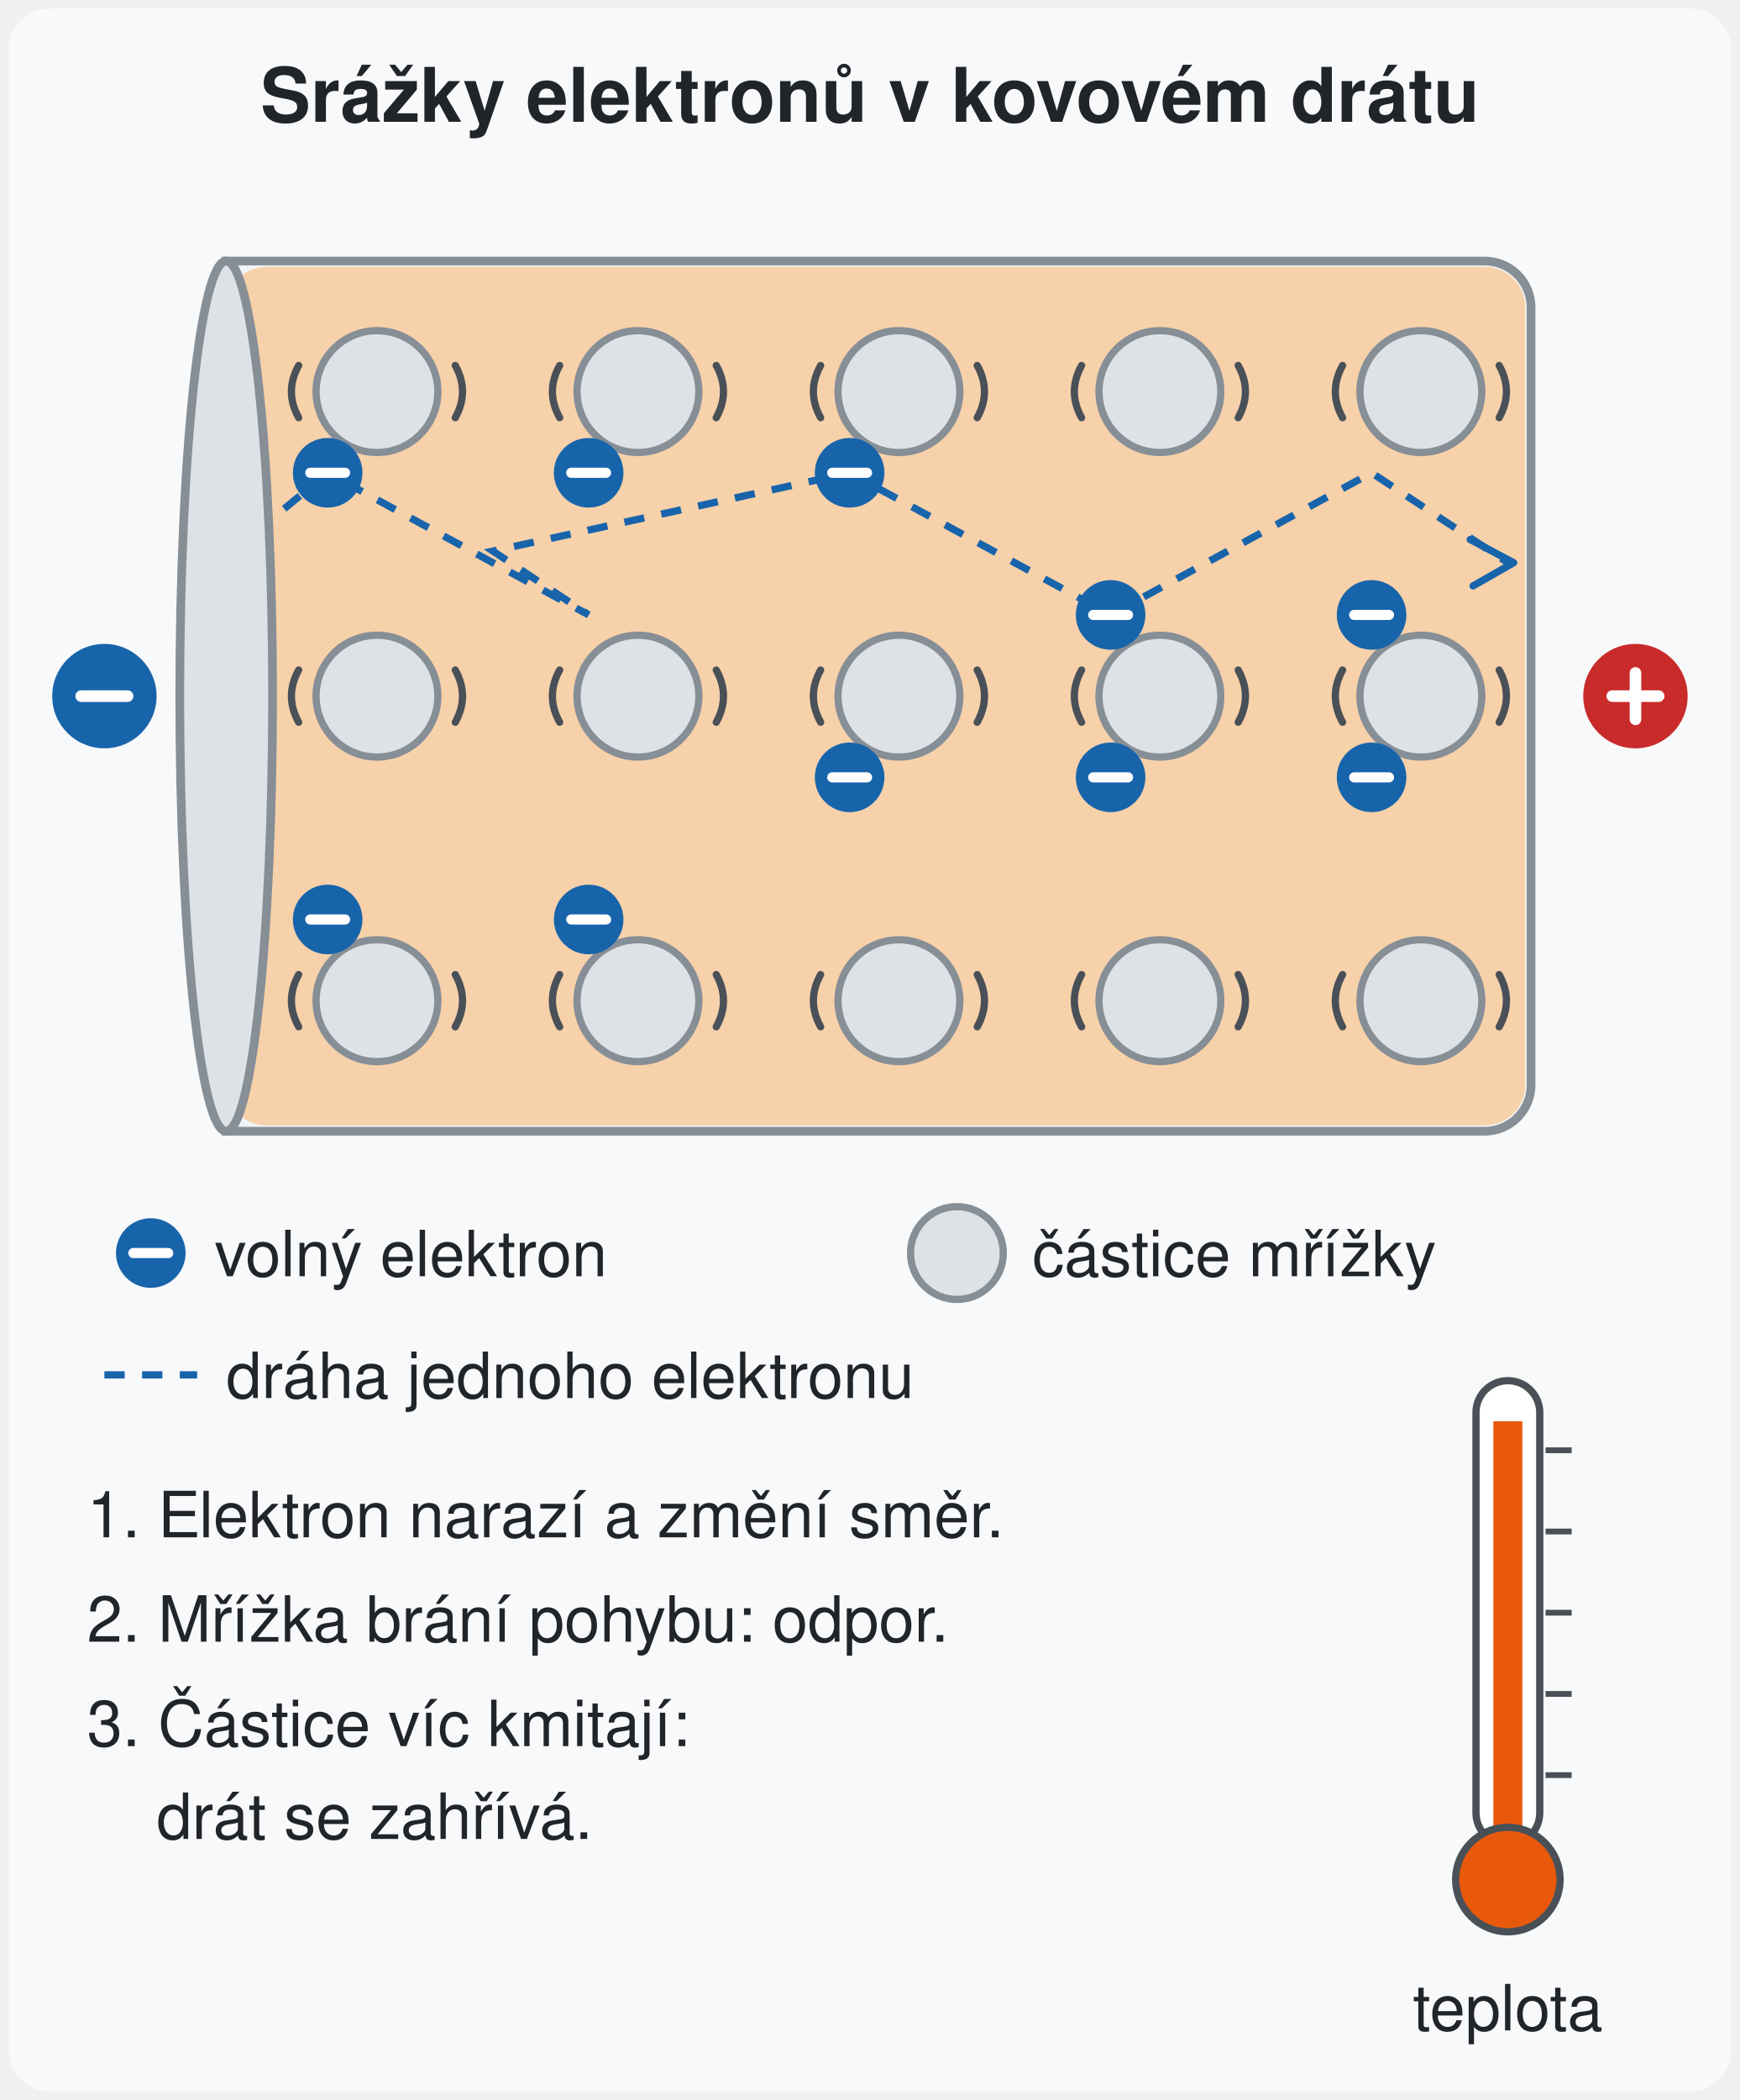
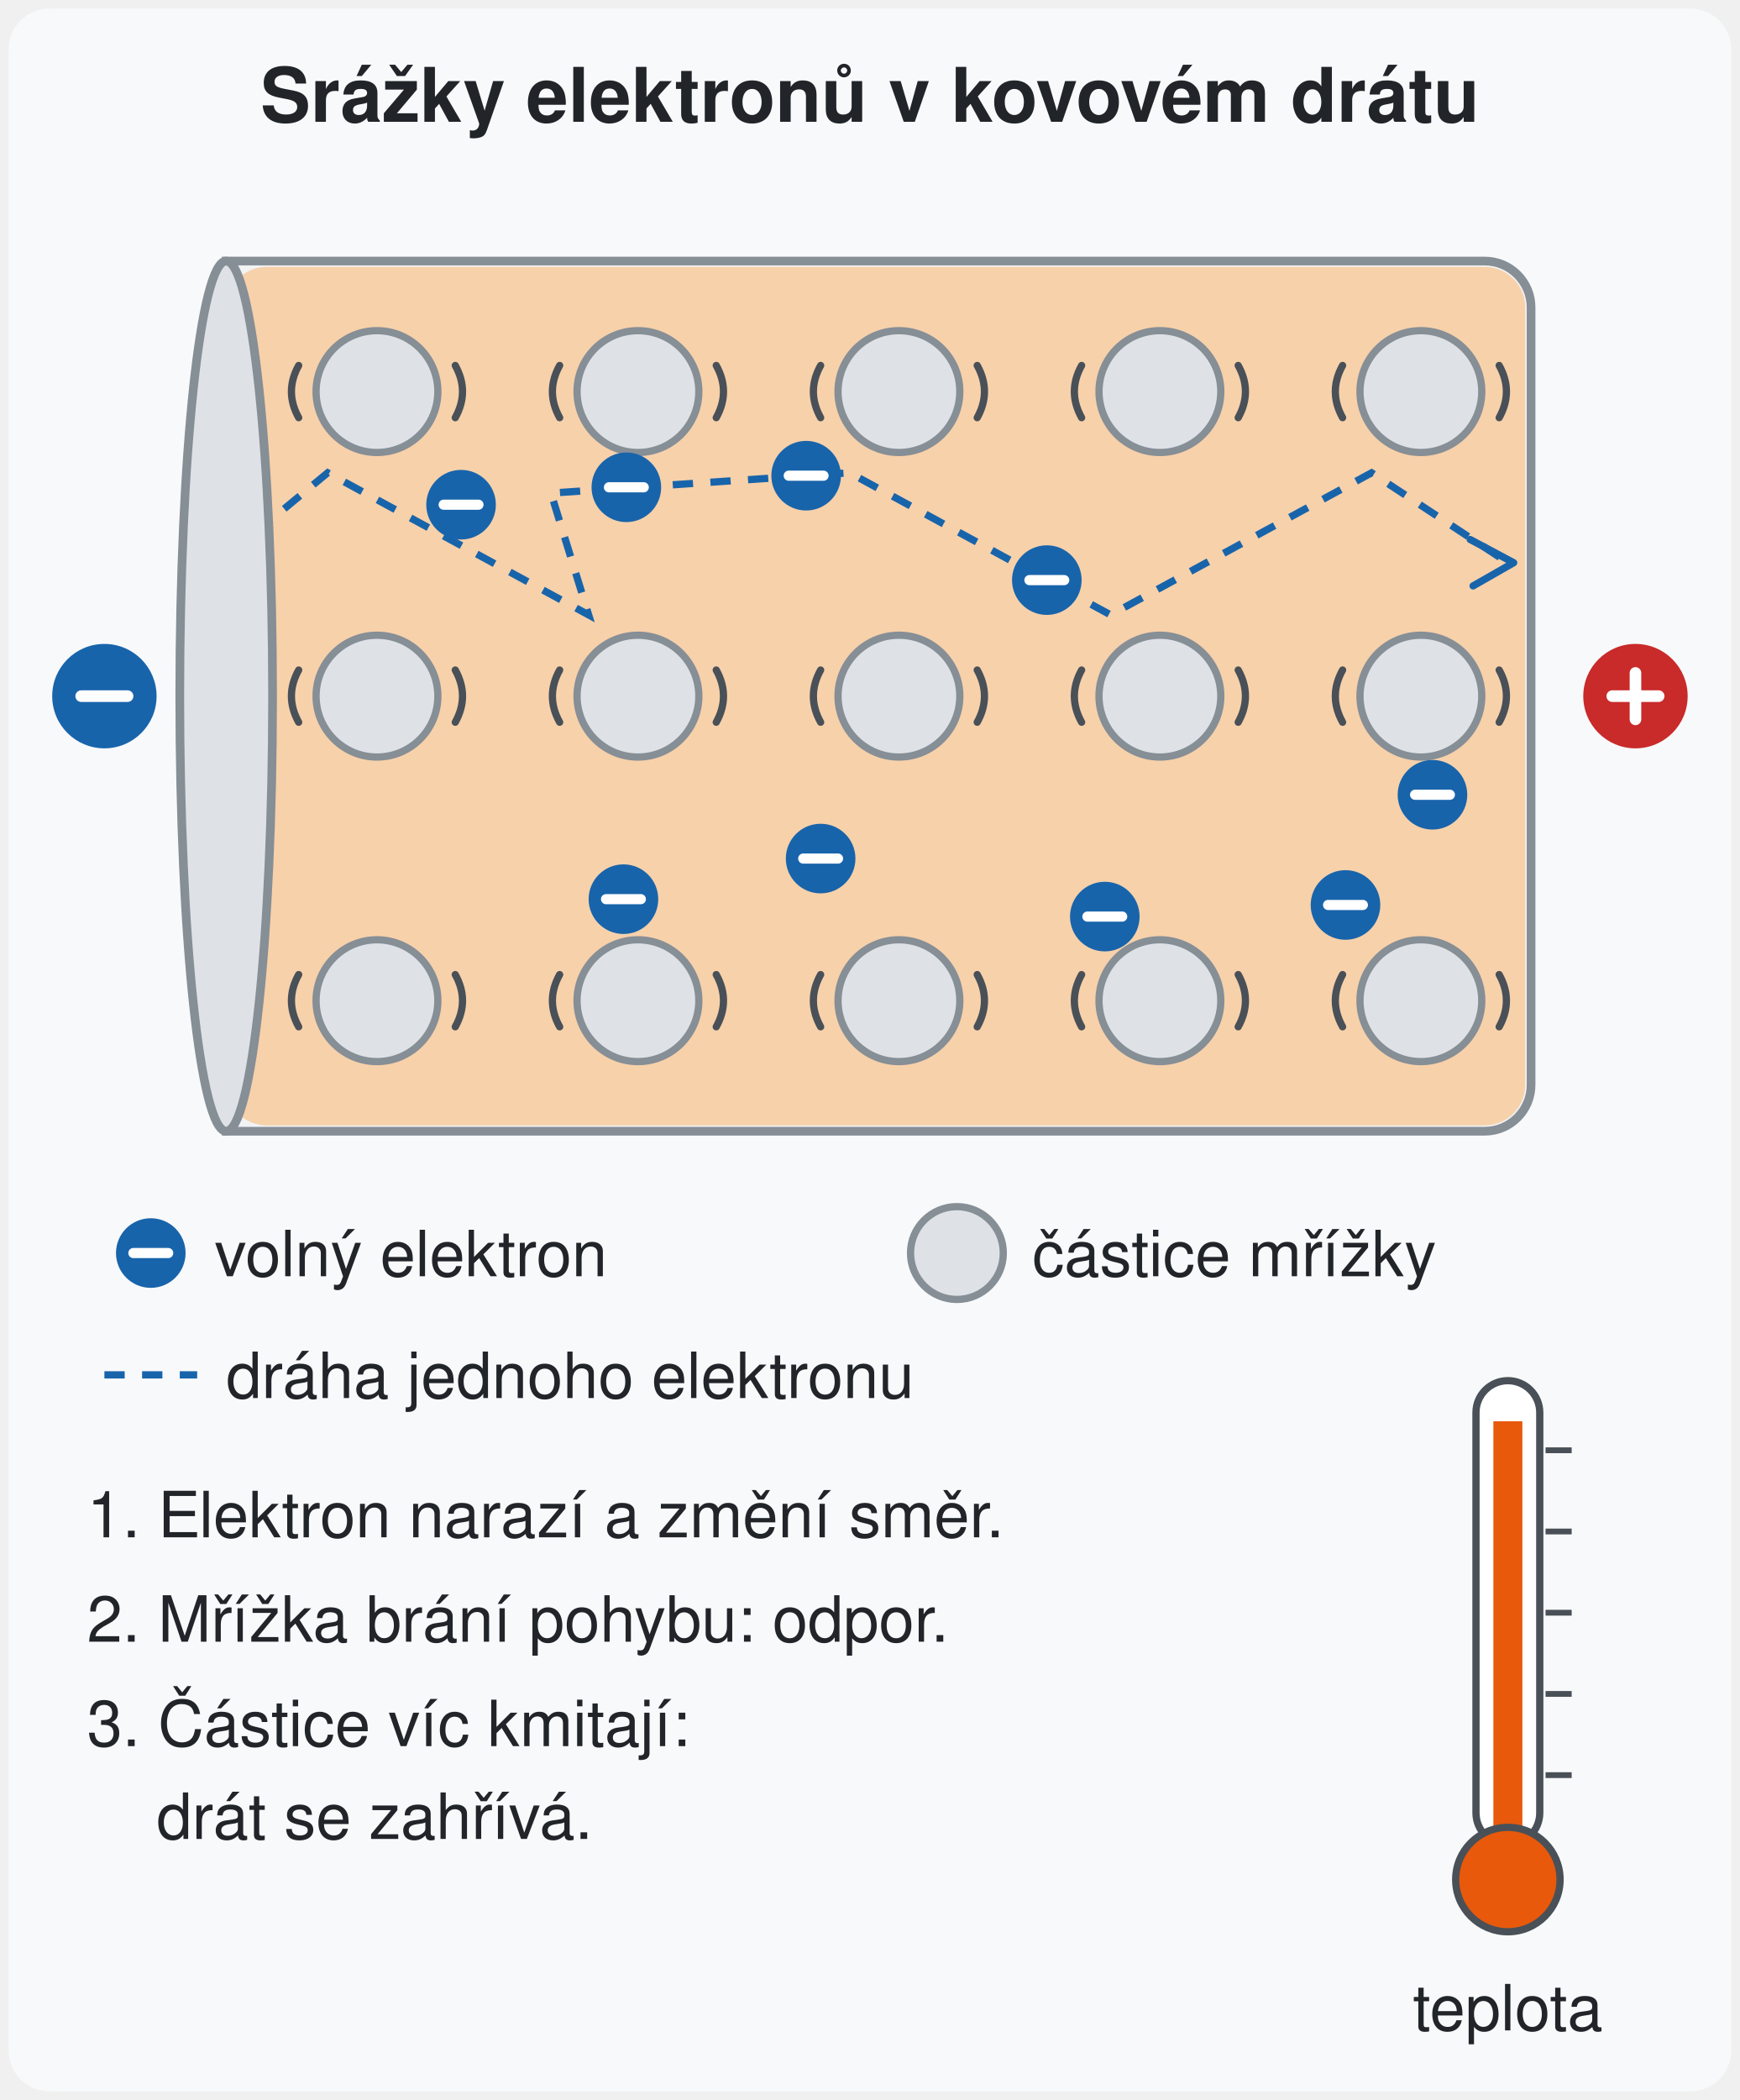
<svg xmlns="http://www.w3.org/2000/svg" viewBox="0 0 600 724" font-family="'Segoe UI', Helvetica, Arial, sans-serif" role="img" aria-label="Kovový drát připojený mezi zápornou svorku − vlevo a kladnou svorku + vpravo. Uvnitř jsou šedé částice krystalové mřížky a modré volné elektrony. Elektrony postupují od − k +, ale narážejí do částic mřížky a při každé srážce změní směr; čárkovaná čára ukazuje lomenou dráhu jednoho elektronu. Mřížka tak brání jejich pohybu – vodič klade proudu odpor. Při srážkách elektrony předávají energii mřížce, její částice kmitají víc a drát se zahřívá; teploměr ukazuje, že teplota roste. Animace: elektrony se pohybují a narážejí, částice kmitají stále víc, drát se zbarví do oranžova.">
  <style>
/* Předloha: PDF lekce 25, s. 2 (drát mezi − a +, volné elektrony se pohybují jedním směrem a narážejí do atomů mřížky a mění směr)
   a s. 3 (srážky → odpor; částice mřížky kmitají víc → vodič se zahřívá).
   Elektrony: průlet drátem 6 s, lineárně po lomené dráze, body zlomu = dotyk s částicí mřížky.
   Zahřívání 12 s: 0–75 % roste amplituda kmitání částic, oranžové zabarvení drátu a sloupec teploměru; 75–92 % drží; 92–100 % návrat (smyčka).
   Bez animace (reduced-motion) = koncový stav: drát zahřátý, teploměr nahoře, u částic značky kmitání, elektrony v místech srážek, čárkovaná dráha jednoho elektronu. */
.e { animation: 6s linear infinite; }
.e0 { animation-name: d0; } .e1 { animation-name: d1; } .e2 { animation-name: d2; } .e3 { animation-name: d3; }
.kx, .ky, .kd { animation: 12s linear infinite; }
.kx { animation-name: kx; } .ky { animation-name: ky; } .kd { animation-name: kd; }
.tep { animation: tep 12s linear infinite; }
.km { animation: km 12s linear infinite; }
.tc { transform-box: fill-box; transform-origin: 50% 100%; animation: tc 12s linear infinite; }
@keyframes tep { 0% { opacity: 0; } 75%, 92% { opacity: 0.45; } 100% { opacity: 0; } }
@keyframes km { 0% { opacity: 0.15; } 75%, 92% { opacity: 1; } 100% { opacity: 0.15; } }
@keyframes tc { 0% { transform: scaleY(0.2); } 75%, 92% { transform: scaleY(1); } 100% { transform: scaleY(0.2); } }
- @keyframes d0 { 0% { transform: translate(50px, 188px); } 10.7% { transform: translate(113px, 163px); } 26.8% { transform: translate(203px, 212px); } 33% { transform: translate(170px, 190px); } 52.9% { transform: translate(293px, 163px); } 69% { transform: translate(383px, 212px); } 85.1% { transform: translate(473px, 163px); } 100% { transform: translate(560px, 200px); } }
+ @keyframes d0 { 0% { transform: translate(50px, 188px); } 10.7% { transform: translate(113px, 163px); } 26.8% { transform: translate(203px, 212px); } 33.4% { transform: translate(190px, 170px); } 52.9% { transform: translate(293px, 163px); } 69% { transform: translate(383px, 212px); } 85.1% { transform: translate(473px, 163px); } 100% { transform: translate(560px, 200px); } }
@keyframes d1 { 0% { transform: translate(50px, 200px); } 28.2% { transform: translate(203px, 163px); } 46.6% { transform: translate(293px, 212px); } 65% { transform: translate(383px, 163px); } 83.4% { transform: translate(473px, 212px); } 100% { transform: translate(560px, 180px); } }
@keyframes d2 { 0% { transform: translate(50px, 292px); } 26% { transform: translate(203px, 317px); } 43.1% { transform: translate(293px, 268px); } 60.3% { transform: translate(383px, 317px); } 65.1% { transform: translate(360px, 300px); } 84.7% { transform: translate(473px, 268px); } 100% { transform: translate(560px, 295px); } }
@keyframes d3 { 0% { transform: translate(50px, 280px); } 11.8% { transform: translate(113px, 317px); } 28.3% { transform: translate(203px, 268px); } 44.9% { transform: translate(293px, 317px); } 49.5% { transform: translate(270px, 300px); } 68.5% { transform: translate(383px, 268px); } 85% { transform: translate(473px, 317px); } 100% { transform: translate(560px, 285px); } }
@keyframes kx { 0% { transform: translate(1px, 0px); } 1% { transform: translate(-1.1px, 0px); } 2% { transform: translate(1.1px, 0px); } 3% { transform: translate(-1.2px, 0px); } 4% { transform: translate(1.2px, 0px); } 5% { transform: translate(-1.3px, 0px); } 6% { transform: translate(1.3px, 0px); } 7% { transform: translate(-1.4px, 0px); } 8% { transform: translate(1.4px, 0px); } 9% { transform: translate(-1.5px, 0px); } 10% { transform: translate(1.5px, 0px); } 11% { transform: translate(-1.6px, 0px); } 12% { transform: translate(1.6px, 0px); } 13% { transform: translate(-1.7px, 0px); } 14% { transform: translate(1.7px, 0px); } 15% { transform: translate(-1.8px, 0px); } 16% { transform: translate(1.9px, 0px); } 17% { transform: translate(-1.9px, 0px); } 18% { transform: translate(2px, 0px); } 19% { transform: translate(-2px, 0px); } 20% { transform: translate(2.1px, 0px); } 21% { transform: translate(-2.1px, 0px); } 22% { transform: translate(2.2px, 0px); } 23% { transform: translate(-2.2px, 0px); } 24% { transform: translate(2.3px, 0px); } 25% { transform: translate(-2.3px, 0px); } 26% { transform: translate(2.4px, 0px); } 27% { transform: translate(-2.4px, 0px); } 28% { transform: translate(2.5px, 0px); } 29% { transform: translate(-2.5px, 0px); } 30% { transform: translate(2.6px, 0px); } 31% { transform: translate(-2.7px, 0px); } 32% { transform: translate(2.7px, 0px); } 33% { transform: translate(-2.8px, 0px); } 34% { transform: translate(2.8px, 0px); } 35% { transform: translate(-2.9px, 0px); } 36% { transform: translate(2.9px, 0px); } 37% { transform: translate(-3px, 0px); } 38% { transform: translate(3px, 0px); } 39% { transform: translate(-3.1px, 0px); } 40% { transform: translate(3.1px, 0px); } 41% { transform: translate(-3.2px, 0px); } 42% { transform: translate(3.2px, 0px); } 43% { transform: translate(-3.3px, 0px); } 44% { transform: translate(3.3px, 0px); } 45% { transform: translate(-3.4px, 0px); } 46% { transform: translate(3.5px, 0px); } 47% { transform: translate(-3.5px, 0px); } 48% { transform: translate(3.6px, 0px); } 49% { transform: translate(-3.6px, 0px); } 50% { transform: translate(3.7px, 0px); } 51% { transform: translate(-3.7px, 0px); } 52% { transform: translate(3.8px, 0px); } 53% { transform: translate(-3.8px, 0px); } 54% { transform: translate(3.9px, 0px); } 55% { transform: translate(-3.9px, 0px); } 56% { transform: translate(4px, 0px); } 57% { transform: translate(-4px, 0px); } 58% { transform: translate(4.1px, 0px); } 59% { transform: translate(-4.1px, 0px); } 60% { transform: translate(4.2px, 0px); } 61% { transform: translate(-4.3px, 0px); } 62% { transform: translate(4.3px, 0px); } 63% { transform: translate(-4.4px, 0px); } 64% { transform: translate(4.4px, 0px); } 65% { transform: translate(-4.5px, 0px); } 66% { transform: translate(4.5px, 0px); } 67% { transform: translate(-4.6px, 0px); } 68% { transform: translate(4.6px, 0px); } 69% { transform: translate(-4.7px, 0px); } 70% { transform: translate(4.7px, 0px); } 71% { transform: translate(-4.8px, 0px); } 72% { transform: translate(4.8px, 0px); } 73% { transform: translate(-4.9px, 0px); } 74% { transform: translate(4.9px, 0px); } 75% { transform: translate(-5px, 0px); } 76% { transform: translate(5px, 0px); } 77% { transform: translate(-5px, 0px); } 78% { transform: translate(5px, 0px); } 79% { transform: translate(-5px, 0px); } 80% { transform: translate(5px, 0px); } 81% { transform: translate(-5px, 0px); } 82% { transform: translate(5px, 0px); } 83% { transform: translate(-5px, 0px); } 84% { transform: translate(5px, 0px); } 85% { transform: translate(-5px, 0px); } 86% { transform: translate(5px, 0px); } 87% { transform: translate(-5px, 0px); } 88% { transform: translate(5px, 0px); } 89% { transform: translate(-5px, 0px); } 90% { transform: translate(5px, 0px); } 91% { transform: translate(-5px, 0px); } 92% { transform: translate(5px, 0px); } 93% { transform: translate(-4.5px, 0px); } 94% { transform: translate(4px, 0px); } 95% { transform: translate(-3.5px, 0px); } 96% { transform: translate(3px, 0px); } 97% { transform: translate(-2.5px, 0px); } 98% { transform: translate(2px, 0px); } 99% { transform: translate(-1.5px, 0px); } 100% { transform: translate(1px, 0px); } }
@keyframes ky { 0% { transform: translate(0px, 1px); } 1% { transform: translate(0px, -1.1px); } 2% { transform: translate(0px, 1.1px); } 3% { transform: translate(0px, -1.2px); } 4% { transform: translate(0px, 1.2px); } 5% { transform: translate(0px, -1.3px); } 6% { transform: translate(0px, 1.3px); } 7% { transform: translate(0px, -1.4px); } 8% { transform: translate(0px, 1.4px); } 9% { transform: translate(0px, -1.5px); } 10% { transform: translate(0px, 1.5px); } 11% { transform: translate(0px, -1.6px); } 12% { transform: translate(0px, 1.6px); } 13% { transform: translate(0px, -1.7px); } 14% { transform: translate(0px, 1.7px); } 15% { transform: translate(0px, -1.8px); } 16% { transform: translate(0px, 1.9px); } 17% { transform: translate(0px, -1.9px); } 18% { transform: translate(0px, 2px); } 19% { transform: translate(0px, -2px); } 20% { transform: translate(0px, 2.1px); } 21% { transform: translate(0px, -2.1px); } 22% { transform: translate(0px, 2.2px); } 23% { transform: translate(0px, -2.2px); } 24% { transform: translate(0px, 2.3px); } 25% { transform: translate(0px, -2.3px); } 26% { transform: translate(0px, 2.4px); } 27% { transform: translate(0px, -2.4px); } 28% { transform: translate(0px, 2.5px); } 29% { transform: translate(0px, -2.5px); } 30% { transform: translate(0px, 2.6px); } 31% { transform: translate(0px, -2.7px); } 32% { transform: translate(0px, 2.7px); } 33% { transform: translate(0px, -2.8px); } 34% { transform: translate(0px, 2.8px); } 35% { transform: translate(0px, -2.9px); } 36% { transform: translate(0px, 2.9px); } 37% { transform: translate(0px, -3px); } 38% { transform: translate(0px, 3px); } 39% { transform: translate(0px, -3.1px); } 40% { transform: translate(0px, 3.1px); } 41% { transform: translate(0px, -3.2px); } 42% { transform: translate(0px, 3.2px); } 43% { transform: translate(0px, -3.3px); } 44% { transform: translate(0px, 3.3px); } 45% { transform: translate(0px, -3.4px); } 46% { transform: translate(0px, 3.5px); } 47% { transform: translate(0px, -3.5px); } 48% { transform: translate(0px, 3.6px); } 49% { transform: translate(0px, -3.6px); } 50% { transform: translate(0px, 3.7px); } 51% { transform: translate(0px, -3.7px); } 52% { transform: translate(0px, 3.8px); } 53% { transform: translate(0px, -3.8px); } 54% { transform: translate(0px, 3.9px); } 55% { transform: translate(0px, -3.9px); } 56% { transform: translate(0px, 4px); } 57% { transform: translate(0px, -4px); } 58% { transform: translate(0px, 4.1px); } 59% { transform: translate(0px, -4.1px); } 60% { transform: translate(0px, 4.2px); } 61% { transform: translate(0px, -4.3px); } 62% { transform: translate(0px, 4.3px); } 63% { transform: translate(0px, -4.4px); } 64% { transform: translate(0px, 4.4px); } 65% { transform: translate(0px, -4.5px); } 66% { transform: translate(0px, 4.5px); } 67% { transform: translate(0px, -4.6px); } 68% { transform: translate(0px, 4.6px); } 69% { transform: translate(0px, -4.7px); } 70% { transform: translate(0px, 4.7px); } 71% { transform: translate(0px, -4.8px); } 72% { transform: translate(0px, 4.8px); } 73% { transform: translate(0px, -4.9px); } 74% { transform: translate(0px, 4.9px); } 75% { transform: translate(0px, -5px); } 76% { transform: translate(0px, 5px); } 77% { transform: translate(0px, -5px); } 78% { transform: translate(0px, 5px); } 79% { transform: translate(0px, -5px); } 80% { transform: translate(0px, 5px); } 81% { transform: translate(0px, -5px); } 82% { transform: translate(0px, 5px); } 83% { transform: translate(0px, -5px); } 84% { transform: translate(0px, 5px); } 85% { transform: translate(0px, -5px); } 86% { transform: translate(0px, 5px); } 87% { transform: translate(0px, -5px); } 88% { transform: translate(0px, 5px); } 89% { transform: translate(0px, -5px); } 90% { transform: translate(0px, 5px); } 91% { transform: translate(0px, -5px); } 92% { transform: translate(0px, 5px); } 93% { transform: translate(0px, -4.5px); } 94% { transform: translate(0px, 4px); } 95% { transform: translate(0px, -3.5px); } 96% { transform: translate(0px, 3px); } 97% { transform: translate(0px, -2.5px); } 98% { transform: translate(0px, 2px); } 99% { transform: translate(0px, -1.5px); } 100% { transform: translate(0px, 1px); } }
@keyframes kd { 0% { transform: translate(0.7px, 0.7px); } 1% { transform: translate(-0.7px, -0.7px); } 2% { transform: translate(0.8px, 0.8px); } 3% { transform: translate(-0.8px, -0.8px); } 4% { transform: translate(0.8px, 0.8px); } 5% { transform: translate(-0.9px, -0.9px); } 6% { transform: translate(0.9px, 0.9px); } 7% { transform: translate(-1px, -1px); } 8% { transform: translate(1px, 1px); } 9% { transform: translate(-1px, -1px); } 10% { transform: translate(1.1px, 1.1px); } 11% { transform: translate(-1.1px, -1.1px); } 12% { transform: translate(1.1px, 1.1px); } 13% { transform: translate(-1.2px, -1.2px); } 14% { transform: translate(1.2px, 1.2px); } 15% { transform: translate(-1.3px, -1.3px); } 16% { transform: translate(1.3px, 1.3px); } 17% { transform: translate(-1.3px, -1.3px); } 18% { transform: translate(1.4px, 1.4px); } 19% { transform: translate(-1.4px, -1.4px); } 20% { transform: translate(1.4px, 1.4px); } 21% { transform: translate(-1.5px, -1.5px); } 22% { transform: translate(1.5px, 1.5px); } 23% { transform: translate(-1.6px, -1.6px); } 24% { transform: translate(1.6px, 1.6px); } 25% { transform: translate(-1.6px, -1.6px); } 26% { transform: translate(1.7px, 1.7px); } 27% { transform: translate(-1.7px, -1.7px); } 28% { transform: translate(1.7px, 1.7px); } 29% { transform: translate(-1.8px, -1.8px); } 30% { transform: translate(1.8px, 1.8px); } 31% { transform: translate(-1.9px, -1.9px); } 32% { transform: translate(1.9px, 1.9px); } 33% { transform: translate(-1.9px, -1.9px); } 34% { transform: translate(2px, 2px); } 35% { transform: translate(-2px, -2px); } 36% { transform: translate(2px, 2px); } 37% { transform: translate(-2.1px, -2.1px); } 38% { transform: translate(2.1px, 2.1px); } 39% { transform: translate(-2.2px, -2.2px); } 40% { transform: translate(2.2px, 2.2px); } 41% { transform: translate(-2.2px, -2.2px); } 42% { transform: translate(2.3px, 2.3px); } 43% { transform: translate(-2.3px, -2.3px); } 44% { transform: translate(2.3px, 2.3px); } 45% { transform: translate(-2.4px, -2.4px); } 46% { transform: translate(2.4px, 2.4px); } 47% { transform: translate(-2.5px, -2.5px); } 48% { transform: translate(2.5px, 2.5px); } 49% { transform: translate(-2.5px, -2.5px); } 50% { transform: translate(2.6px, 2.6px); } 51% { transform: translate(-2.6px, -2.6px); } 52% { transform: translate(2.6px, 2.6px); } 53% { transform: translate(-2.7px, -2.7px); } 54% { transform: translate(2.7px, 2.7px); } 55% { transform: translate(-2.8px, -2.8px); } 56% { transform: translate(2.8px, 2.8px); } 57% { transform: translate(-2.8px, -2.8px); } 58% { transform: translate(2.9px, 2.9px); } 59% { transform: translate(-2.9px, -2.9px); } 60% { transform: translate(2.9px, 2.9px); } 61% { transform: translate(-3px, -3px); } 62% { transform: translate(3px, 3px); } 63% { transform: translate(-3.1px, -3.1px); } 64% { transform: translate(3.1px, 3.1px); } 65% { transform: translate(-3.1px, -3.1px); } 66% { transform: translate(3.2px, 3.2px); } 67% { transform: translate(-3.2px, -3.2px); } 68% { transform: translate(3.2px, 3.2px); } 69% { transform: translate(-3.3px, -3.3px); } 70% { transform: translate(3.3px, 3.3px); } 71% { transform: translate(-3.4px, -3.4px); } 72% { transform: translate(3.4px, 3.4px); } 73% { transform: translate(-3.4px, -3.4px); } 74% { transform: translate(3.5px, 3.5px); } 75% { transform: translate(-3.5px, -3.5px); } 76% { transform: translate(3.5px, 3.5px); } 77% { transform: translate(-3.5px, -3.5px); } 78% { transform: translate(3.5px, 3.5px); } 79% { transform: translate(-3.5px, -3.5px); } 80% { transform: translate(3.5px, 3.5px); } 81% { transform: translate(-3.5px, -3.5px); } 82% { transform: translate(3.5px, 3.5px); } 83% { transform: translate(-3.5px, -3.5px); } 84% { transform: translate(3.5px, 3.5px); } 85% { transform: translate(-3.5px, -3.5px); } 86% { transform: translate(3.5px, 3.5px); } 87% { transform: translate(-3.5px, -3.5px); } 88% { transform: translate(3.5px, 3.5px); } 89% { transform: translate(-3.5px, -3.5px); } 90% { transform: translate(3.5px, 3.5px); } 91% { transform: translate(-3.5px, -3.5px); } 92% { transform: translate(3.5px, 3.5px); } 93% { transform: translate(-3.1px, -3.1px); } 94% { transform: translate(2.8px, 2.8px); } 95% { transform: translate(-2.4px, -2.4px); } 96% { transform: translate(2.1px, 2.1px); } 97% { transform: translate(-1.8px, -1.8px); } 98% { transform: translate(1.4px, 1.4px); } 99% { transform: translate(-1px, -1px); } 100% { transform: translate(0.7px, 0.7px); } }
@media (prefers-reduced-motion: reduce) { .e, .kx, .ky, .kd, .tep, .km, .tc { animation: none; } }
</style>
  <rect x="3" y="3" width="594" height="718" rx="14" fill="#f8f9fa" />
  <text x="300" y="42" font-size="26" font-weight="bold" fill="#212529" text-anchor="middle">Srážky elektronů v kovovém drátu</text>
  <defs>
    <clipPath id="vnitrek">
      <rect x="78" y="92" width="448" height="296" />
    </clipPath>
  </defs>
  <path d="M78 90H512A16 16 0 0 1 528 106V374A16 16 0 0 1 512 390H78Z" fill="#f1f3f5" stroke="#868e96" stroke-width="3" />
  <rect class="tep" x="78" y="92" width="448" height="296" rx="14" fill="#ffa94d" opacity="0.45" />
  <g clip-path="url(#vnitrek)">
-     <path d="M78 192L113 163L203 212L170 190L293 163L383 212L473 163L520 194" fill="none" stroke="#1864ab" stroke-width="2.5" stroke-dasharray="7 6" />
+     <path d="M78 192L113 163L203 212L190 170L293 163L383 212L473 163L520 194" fill="none" stroke="#1864ab" stroke-width="2.5" stroke-dasharray="7 6" />
    <path d="M507 186L522 194L508 202" fill="none" stroke="#1864ab" stroke-width="2.5" stroke-linecap="round" stroke-linejoin="round" />
  </g>
  <g class="kx" style="animation-delay:0s">
    <circle cx="130" cy="135" r="21" fill="#dee2e6" stroke="#868e96" stroke-width="2.5" />
  </g>
  <path class="km" d="M103 126Q98 135 103 144M157 126Q162 135 157 144" fill="none" stroke="#495057" stroke-width="2.5" stroke-linecap="round" />
  <g class="ky" style="animation-delay:-0.037s">
    <circle cx="220" cy="135" r="21" fill="#dee2e6" stroke="#868e96" stroke-width="2.5" />
  </g>
  <path class="km" d="M193 126Q188 135 193 144M247 126Q252 135 247 144" fill="none" stroke="#495057" stroke-width="2.5" stroke-linecap="round" />
  <g class="kd" style="animation-delay:-0.074s">
    <circle cx="310" cy="135" r="21" fill="#dee2e6" stroke="#868e96" stroke-width="2.5" />
  </g>
  <path class="km" d="M283 126Q278 135 283 144M337 126Q342 135 337 144" fill="none" stroke="#495057" stroke-width="2.5" stroke-linecap="round" />
  <g class="kx" style="animation-delay:-0.111s">
    <circle cx="400" cy="135" r="21" fill="#dee2e6" stroke="#868e96" stroke-width="2.5" />
  </g>
  <path class="km" d="M373 126Q368 135 373 144M427 126Q432 135 427 144" fill="none" stroke="#495057" stroke-width="2.5" stroke-linecap="round" />
  <g class="ky" style="animation-delay:-0.028s">
    <circle cx="490" cy="135" r="21" fill="#dee2e6" stroke="#868e96" stroke-width="2.5" />
  </g>
  <path class="km" d="M463 126Q458 135 463 144M517 126Q522 135 517 144" fill="none" stroke="#495057" stroke-width="2.5" stroke-linecap="round" />
  <g class="kd" style="animation-delay:-0.065s">
    <circle cx="130" cy="240" r="21" fill="#dee2e6" stroke="#868e96" stroke-width="2.5" />
  </g>
  <path class="km" d="M103 231Q98 240 103 249M157 231Q162 240 157 249" fill="none" stroke="#495057" stroke-width="2.5" stroke-linecap="round" />
  <g class="kx" style="animation-delay:-0.102s">
    <circle cx="220" cy="240" r="21" fill="#dee2e6" stroke="#868e96" stroke-width="2.5" />
  </g>
  <path class="km" d="M193 231Q188 240 193 249M247 231Q252 240 247 249" fill="none" stroke="#495057" stroke-width="2.5" stroke-linecap="round" />
  <g class="ky" style="animation-delay:-0.019s">
    <circle cx="310" cy="240" r="21" fill="#dee2e6" stroke="#868e96" stroke-width="2.5" />
  </g>
  <path class="km" d="M283 231Q278 240 283 249M337 231Q342 240 337 249" fill="none" stroke="#495057" stroke-width="2.5" stroke-linecap="round" />
  <g class="kd" style="animation-delay:-0.056s">
    <circle cx="400" cy="240" r="21" fill="#dee2e6" stroke="#868e96" stroke-width="2.5" />
  </g>
  <path class="km" d="M373 231Q368 240 373 249M427 231Q432 240 427 249" fill="none" stroke="#495057" stroke-width="2.5" stroke-linecap="round" />
  <g class="kx" style="animation-delay:-0.093s">
    <circle cx="490" cy="240" r="21" fill="#dee2e6" stroke="#868e96" stroke-width="2.5" />
  </g>
  <path class="km" d="M463 231Q458 240 463 249M517 231Q522 240 517 249" fill="none" stroke="#495057" stroke-width="2.5" stroke-linecap="round" />
  <g class="ky" style="animation-delay:-0.01s">
    <circle cx="130" cy="345" r="21" fill="#dee2e6" stroke="#868e96" stroke-width="2.5" />
  </g>
  <path class="km" d="M103 336Q98 345 103 354M157 336Q162 345 157 354" fill="none" stroke="#495057" stroke-width="2.5" stroke-linecap="round" />
  <g class="kd" style="animation-delay:-0.047s">
    <circle cx="220" cy="345" r="21" fill="#dee2e6" stroke="#868e96" stroke-width="2.5" />
  </g>
  <path class="km" d="M193 336Q188 345 193 354M247 336Q252 345 247 354" fill="none" stroke="#495057" stroke-width="2.5" stroke-linecap="round" />
  <g class="kx" style="animation-delay:-0.084s">
    <circle cx="310" cy="345" r="21" fill="#dee2e6" stroke="#868e96" stroke-width="2.5" />
  </g>
  <path class="km" d="M283 336Q278 345 283 354M337 336Q342 345 337 354" fill="none" stroke="#495057" stroke-width="2.5" stroke-linecap="round" />
  <g class="ky" style="animation-delay:-0.001s">
    <circle cx="400" cy="345" r="21" fill="#dee2e6" stroke="#868e96" stroke-width="2.5" />
  </g>
  <path class="km" d="M373 336Q368 345 373 354M427 336Q432 345 427 354" fill="none" stroke="#495057" stroke-width="2.5" stroke-linecap="round" />
  <g class="kd" style="animation-delay:-0.038s">
    <circle cx="490" cy="345" r="21" fill="#dee2e6" stroke="#868e96" stroke-width="2.5" />
  </g>
  <path class="km" d="M463 336Q458 345 463 354M517 336Q522 345 517 354" fill="none" stroke="#495057" stroke-width="2.5" stroke-linecap="round" />
  <g clip-path="url(#vnitrek)">
-     <g class="e e0" style="animation-delay:0s" transform="translate(113 163)">
+     <g class="e e0" style="animation-delay:-3s" transform="translate(278 164)">
      <circle cx="0" cy="0" r="12" fill="#1864ab" />
      <path d="M-6 0H6" stroke="#fff" stroke-width="3.5" stroke-linecap="round" />
    </g>
-     <g class="e e0" style="animation-delay:-2s" transform="translate(383 212)">
+     <g class="e e0" style="animation-delay:-3.9s" transform="translate(361 200)">
      <circle cx="0" cy="0" r="12" fill="#1864ab" />
      <path d="M-6 0H6" stroke="#fff" stroke-width="3.5" stroke-linecap="round" />
    </g>
-     <g class="e e0" style="animation-delay:-4s" transform="translate(293 163)">
+     <g class="e e0" style="animation-delay:-2.3s" transform="translate(216 168)">
      <circle cx="0" cy="0" r="12" fill="#1864ab" />
      <path d="M-6 0H6" stroke="#fff" stroke-width="3.5" stroke-linecap="round" />
    </g>
-     <g class="e e1" style="animation-delay:-1.3s" transform="translate(203 163)">
+     <g class="e e1" style="animation-delay:-1.2s" transform="translate(159 174)">
      <circle cx="0" cy="0" r="12" fill="#1864ab" />
      <path d="M-6 0H6" stroke="#fff" stroke-width="3.5" stroke-linecap="round" />
    </g>
-     <g class="e e1" style="animation-delay:-4.3s" transform="translate(473 212)">
+     <g class="e e1" style="animation-delay:-0s" transform="translate(50 200)">
      <circle cx="0" cy="0" r="12" fill="#1864ab" />
      <path d="M-6 0H6" stroke="#fff" stroke-width="3.5" stroke-linecap="round" />
    </g>
-     <g class="e e2" style="animation-delay:-2.6s" transform="translate(293 268)">
+     <g class="e e2" style="animation-delay:-1.7s" transform="translate(215 310)">
      <circle cx="0" cy="0" r="12" fill="#1864ab" />
      <path d="M-6 0H6" stroke="#fff" stroke-width="3.5" stroke-linecap="round" />
    </g>
-     <g class="e e2" style="animation-delay:-4.6s" transform="translate(473 268)">
+     <g class="e e2" style="animation-delay:-3.6s" transform="translate(381 316)">
      <circle cx="0" cy="0" r="12" fill="#1864ab" />
      <path d="M-6 0H6" stroke="#fff" stroke-width="3.5" stroke-linecap="round" />
    </g>
-     <g class="e e2" style="animation-delay:-6.6s" transform="translate(203 317)">
+     <g class="e e2" style="animation-delay:-5.3s" transform="translate(494 274)">
      <circle cx="0" cy="0" r="12" fill="#1864ab" />
      <path d="M-6 0H6" stroke="#fff" stroke-width="3.5" stroke-linecap="round" />
    </g>
-     <g class="e e3" style="animation-delay:-3.9s" transform="translate(113 317)">
+     <g class="e e3" style="animation-delay:-5s" transform="translate(464 312)">
      <circle cx="0" cy="0" r="12" fill="#1864ab" />
      <path d="M-6 0H6" stroke="#fff" stroke-width="3.5" stroke-linecap="round" />
    </g>
-     <g class="e e3" style="animation-delay:-6.9s" transform="translate(383 268)">
+     <g class="e e3" style="animation-delay:-3.1s" transform="translate(283 296)">
      <circle cx="0" cy="0" r="12" fill="#1864ab" />
      <path d="M-6 0H6" stroke="#fff" stroke-width="3.5" stroke-linecap="round" />
    </g>
  </g>
  <ellipse cx="78" cy="240" rx="16" ry="150" fill="#dee2e6" stroke="#868e96" stroke-width="3" />
  <circle cx="36" cy="240" r="18" fill="#1864ab" />
  <path d="M28 240H44" stroke="#fff" stroke-width="4" stroke-linecap="round" />
  <circle cx="564" cy="240" r="18" fill="#c92a2a" />
  <path d="M556 240H572M564 232V248" stroke="#fff" stroke-width="4" stroke-linecap="round" />
  <g transform="translate(52 432)">
    <circle cx="0" cy="0" r="12" fill="#1864ab" />
    <path d="M-6 0H6" stroke="#fff" stroke-width="3.5" stroke-linecap="round" />
  </g>
  <text x="74" y="440" font-size="22" fill="#212529" text-anchor="start">volný elektron</text>
  <circle cx="330" cy="432" r="16" fill="#dee2e6" stroke="#868e96" stroke-width="2.5" />
  <text x="356" y="440" font-size="22" fill="#212529" text-anchor="start">částice mřížky</text>
  <path d="M36 474H68" stroke="#1864ab" stroke-width="2.5" stroke-dasharray="7 6" />
  <text x="78" y="482" font-size="22" fill="#212529" text-anchor="start">dráha jednoho elektronu</text>
  <text x="30" y="530" font-size="22" fill="#212529" text-anchor="start">1. Elektron narazí a změní směr.</text>
  <text x="30" y="566" font-size="22" fill="#212529" text-anchor="start">2. Mřížka brání pohybu: odpor.</text>
  <text x="30" y="602" font-size="22" fill="#212529" text-anchor="start">3. Částice víc kmitají:</text>
  <text x="54" y="634" font-size="22" fill="#212529" text-anchor="start">drát se zahřívá.</text>
  <rect x="509" y="476" width="22" height="160" rx="11" fill="#fff" stroke="#495057" stroke-width="2.5" />
  <rect class="tc" x="515" y="490" width="10" height="150" fill="#e8590c" />
  <circle cx="520" cy="648" r="18" fill="#e8590c" stroke="#495057" stroke-width="2.5" />
  <path d="M533 500H542" stroke="#495057" stroke-width="2" />
  <path d="M533 528H542" stroke="#495057" stroke-width="2" />
  <path d="M533 556H542" stroke="#495057" stroke-width="2" />
  <path d="M533 584H542" stroke="#495057" stroke-width="2" />
  <path d="M533 612H542" stroke="#495057" stroke-width="2" />
  <text x="520" y="700" font-size="22" fill="#212529" text-anchor="middle">teplota</text>
</svg>
